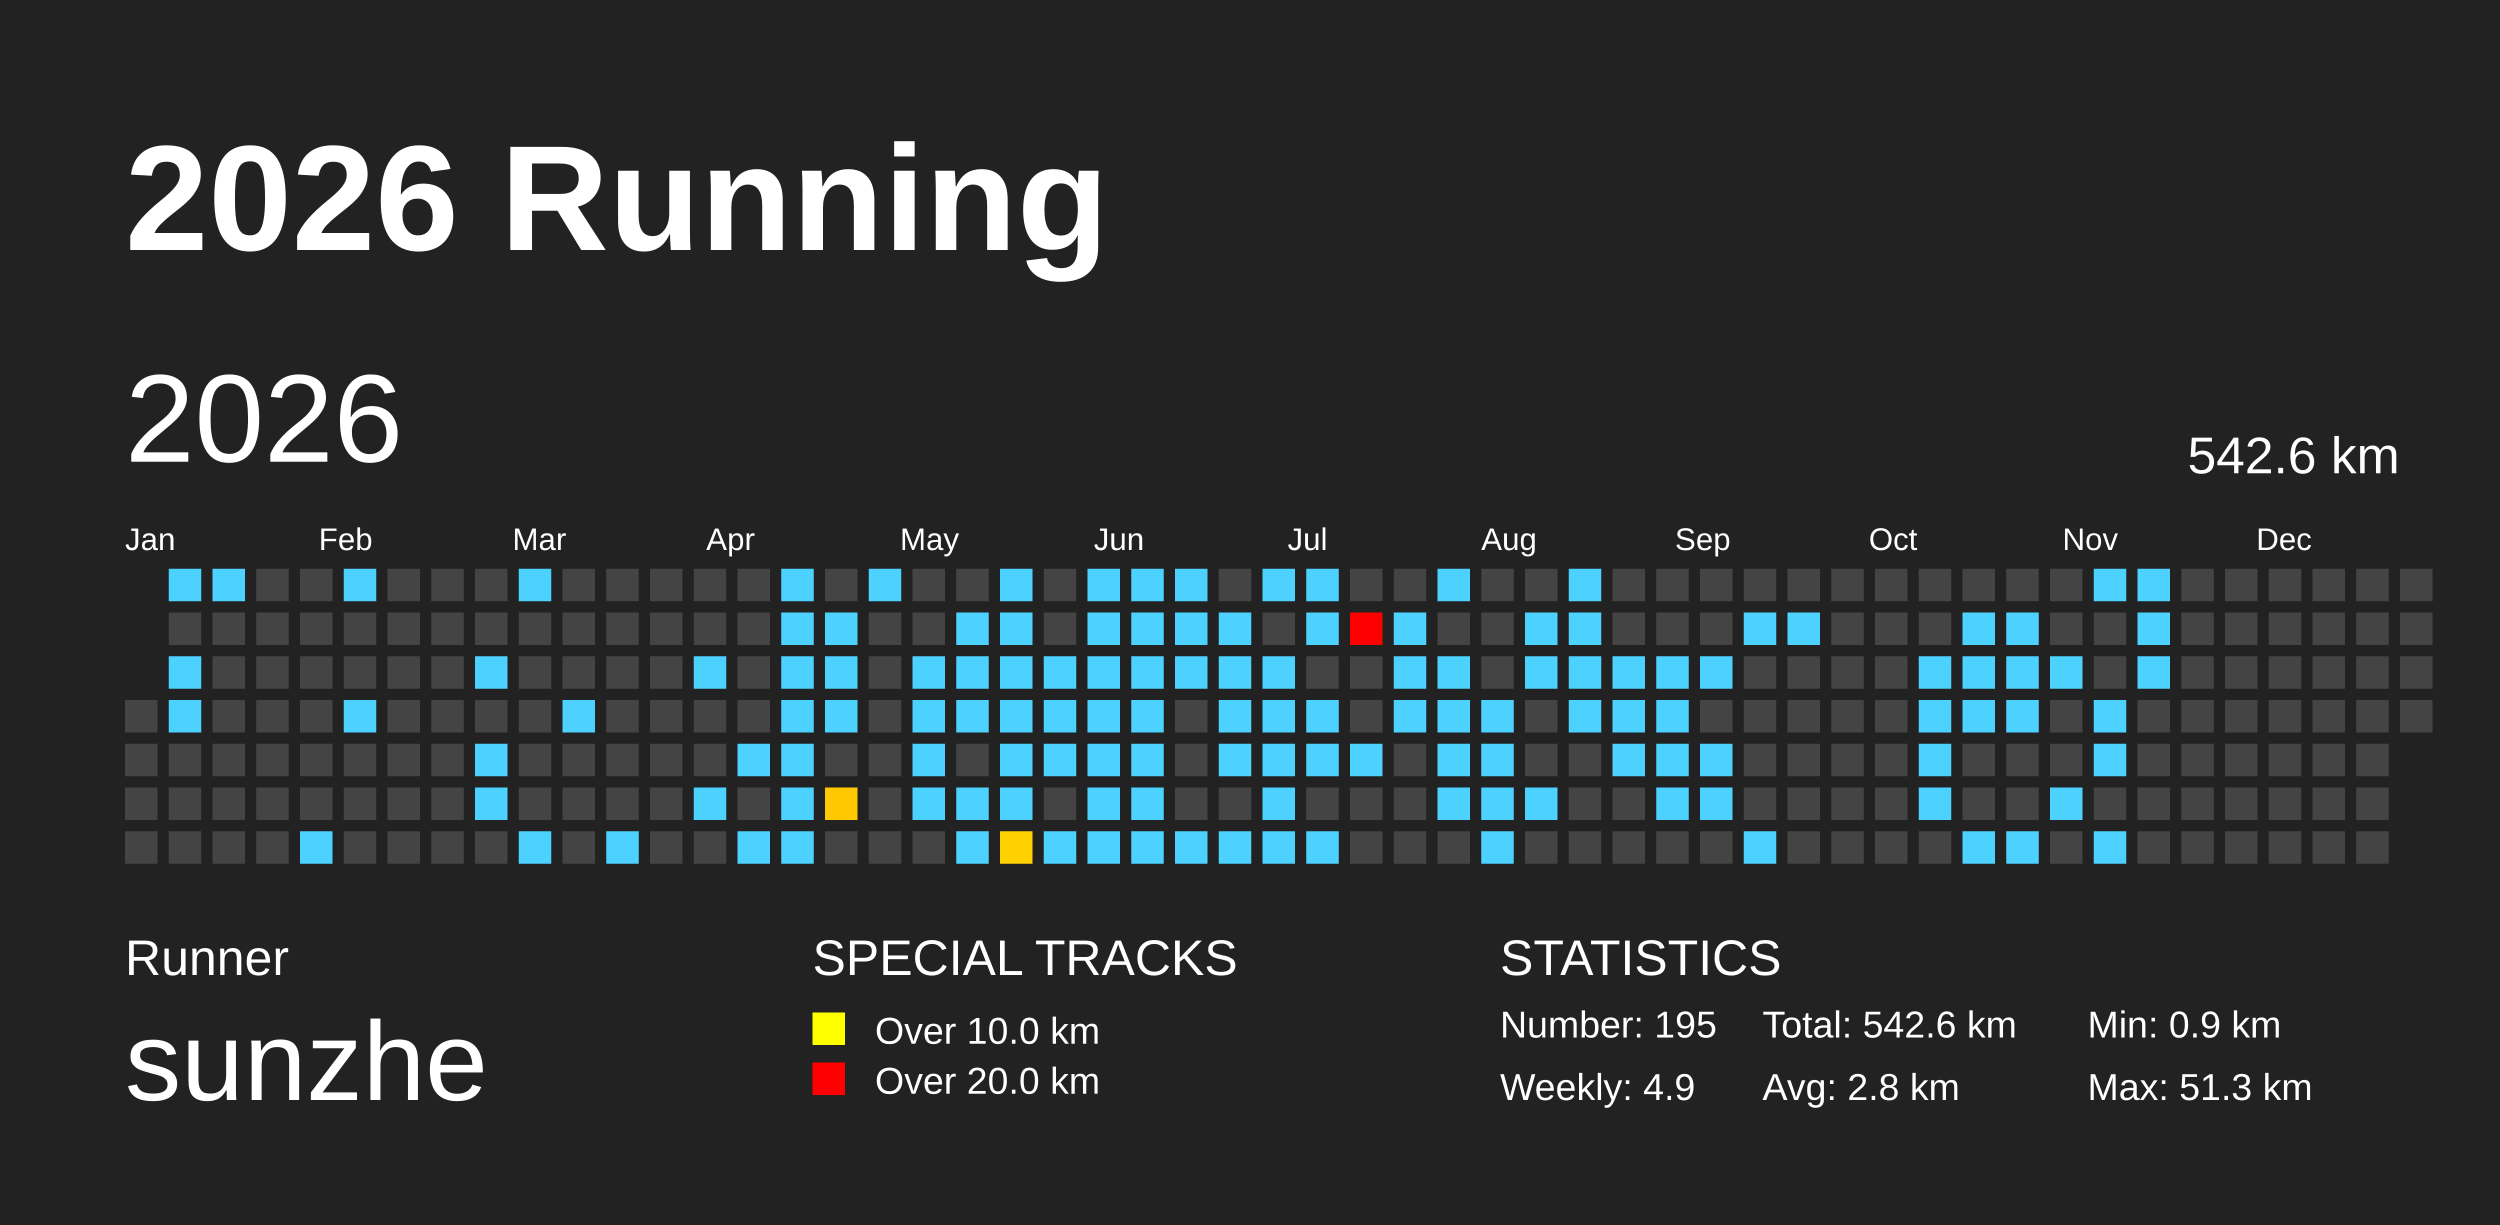
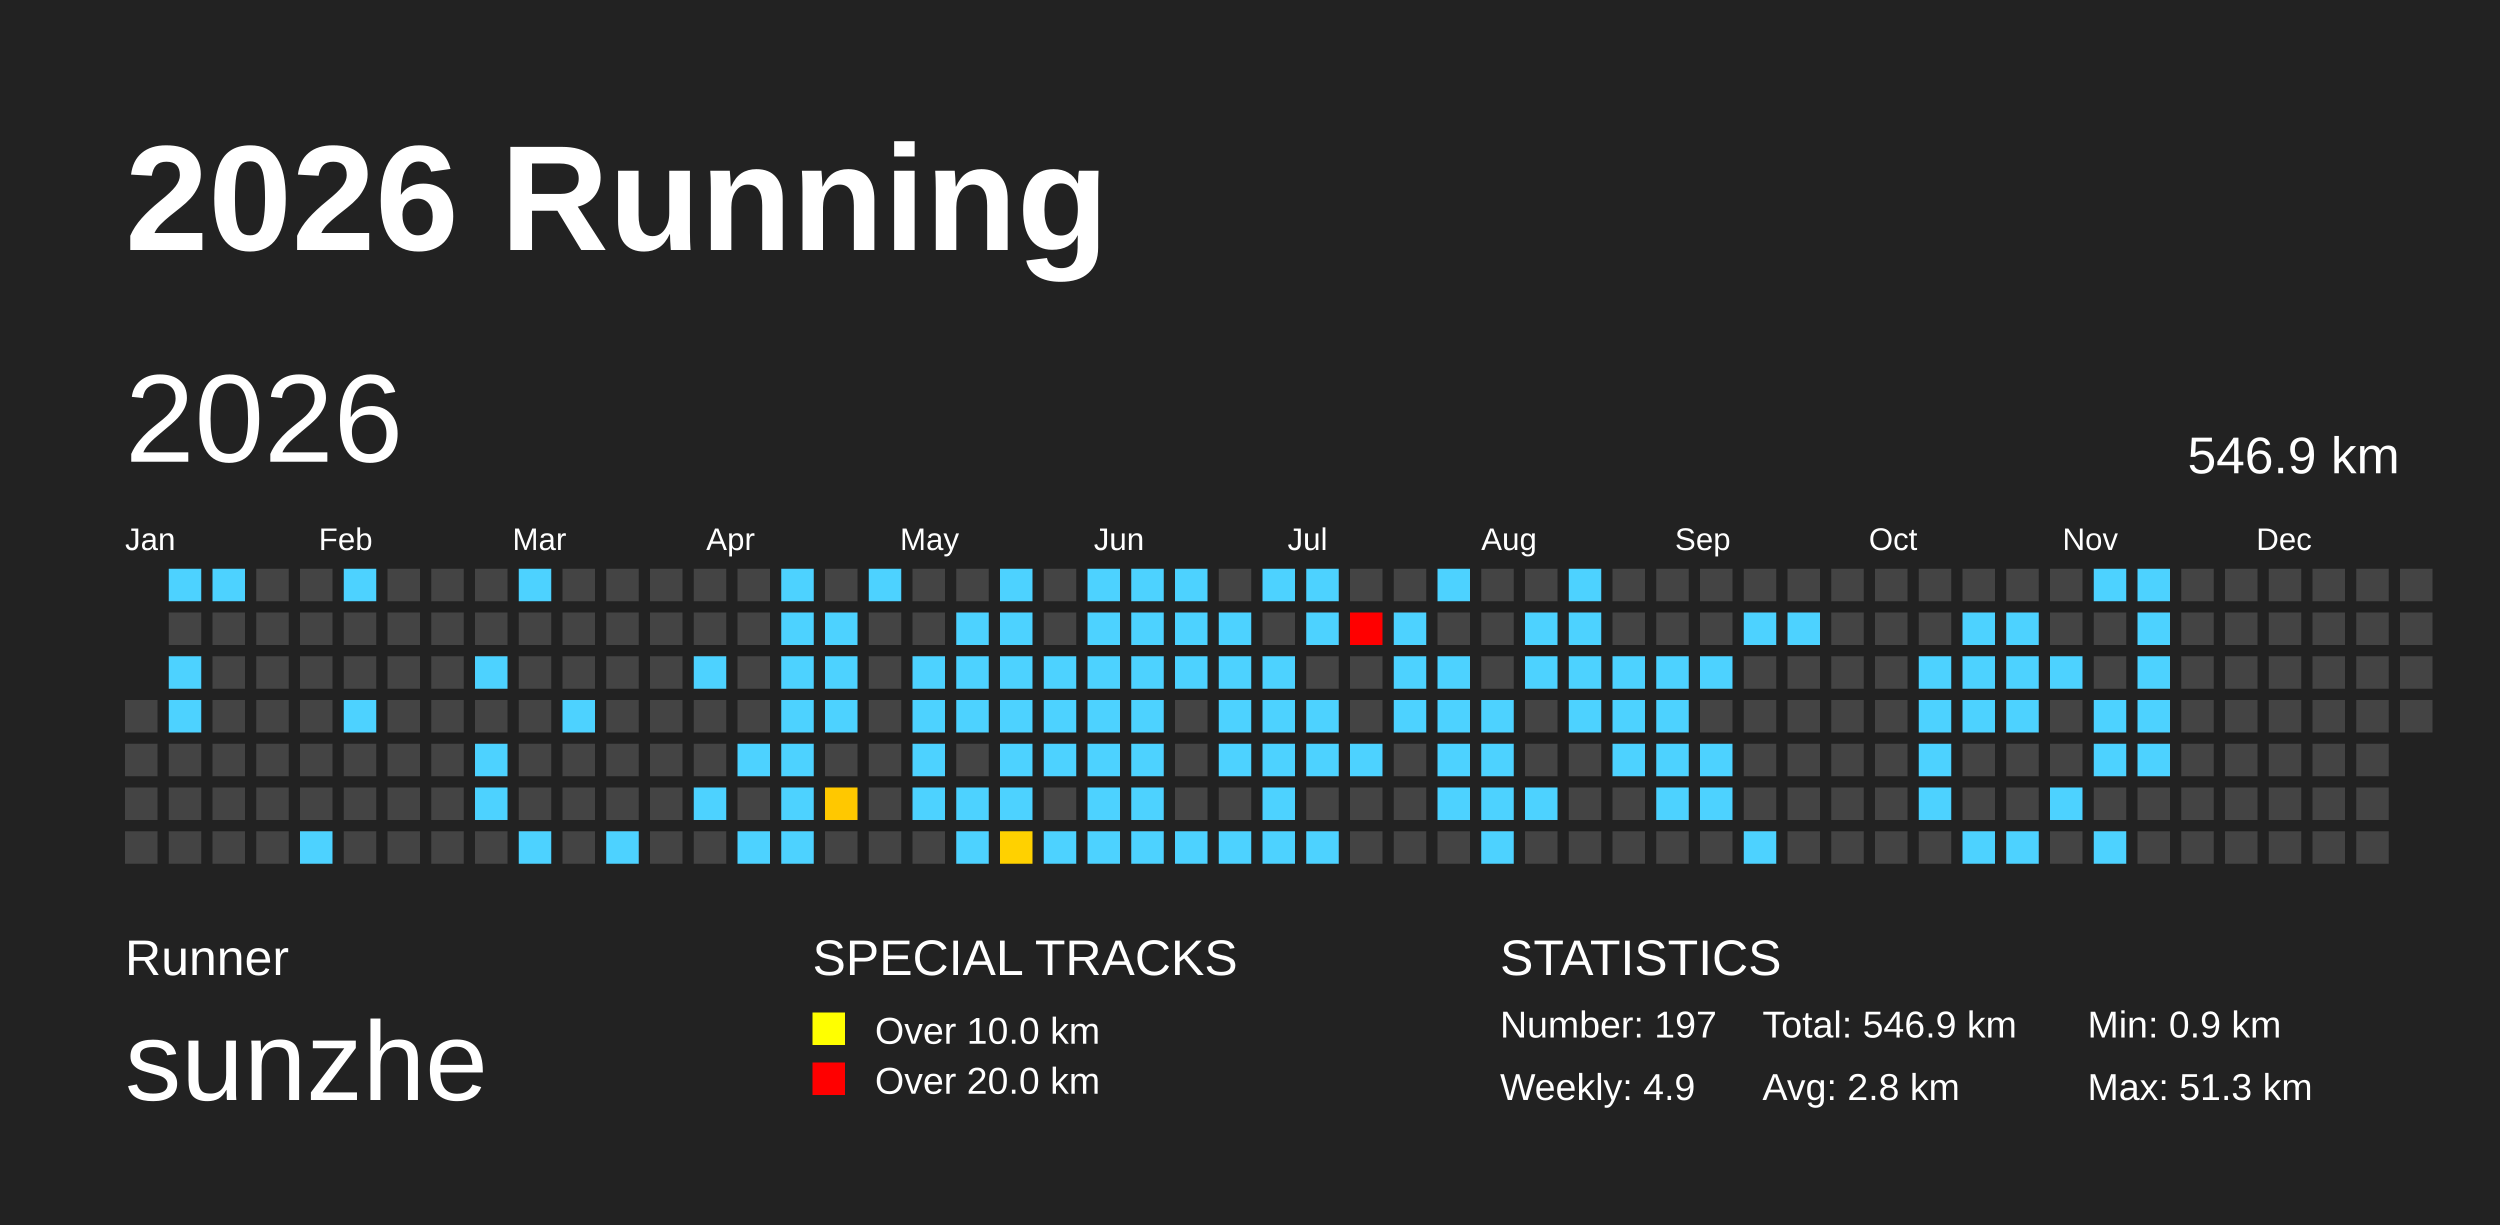
<svg xmlns="http://www.w3.org/2000/svg" baseProfile="full" height="98mm" version="1.1" viewBox="0,0,200,98" width="200mm">
  <defs />
  <rect fill="#222222" height="98" width="200" x="0" y="0" />
  <text fill="#FFFFFF" style="font-size:12px; font-family:Arial; font-weight:bold;" x="10" y="20">2026 Running</text>
  <text fill="#FFFFFF" style="font-size:4px; font-family:Arial" x="10" y="78">Runner</text>
  <text fill="#FFFFFF" style="font-size:9px; font-family:Arial" x="10" y="88">sunzhe</text>
  <text fill="#FFFFFF" style="font-size:4px; font-family:Arial" x="65" y="78">SPECIAL TRACKS</text>
  <rect fill="yellow" height="2.6" width="2.6" x="65" y="81" />
  <text fill="#FFFFFF" style="font-size:3px; font-family:Arial" x="70" y="83.5">Over 10.0 km</text>
  <rect fill="red" height="2.6" width="2.6" x="65" y="85" />
  <text fill="#FFFFFF" style="font-size:3px; font-family:Arial" x="70" y="87.5">Over 20.0 km</text>
  <text fill="#FFFFFF" style="font-size:4px; font-family:Arial" x="120" y="78">STATISTICS</text>
-   <text fill="#FFFFFF" style="font-size:3px; font-family:Arial" x="120" y="83">Number: 195</text>
+   <text fill="#FFFFFF" style="font-size:3px; font-family:Arial" x="120" y="83">Number: 197</text>
  <text fill="#FFFFFF" style="font-size:3px; font-family:Arial" x="120" y="88">Weekly: 4.9</text>
-   <text fill="#FFFFFF" style="font-size:3px; font-family:Arial" x="141" y="83">Total: 542.6 km</text>
+   <text fill="#FFFFFF" style="font-size:3px; font-family:Arial" x="141" y="83">Total: 546.9 km</text>
  <text fill="#FFFFFF" style="font-size:3px; font-family:Arial" x="141" y="88">Avg: 2.8 km</text>
  <text fill="#FFFFFF" style="font-size:3px; font-family:Arial" x="167" y="83">Min: 0.9 km</text>
  <text fill="#FFFFFF" style="font-size:3px; font-family:Arial" x="167" y="88">Max: 51.3 km</text>
  <text dominant-baseline="hanging" fill="#FFFFFF" style="font-size:10.0px; font-family:Arial;" x="10" y="30">2026</text>
-   <text dominant-baseline="hanging" fill="#FFFFFF" style="font-size:4.125px; font-family:Arial;" x="175" y="35">542.6 km</text>
+   <text dominant-baseline="hanging" fill="#FFFFFF" style="font-size:4.125px; font-family:Arial;" x="175" y="35">546.9 km</text>
  <text fill="#FFFFFF" style="font-size:2.5px; font-family:Arial" x="10.0" y="44">Jan</text>
  <text fill="#FFFFFF" style="font-size:2.5px; font-family:Arial" x="25.5" y="44">Feb</text>
  <text fill="#FFFFFF" style="font-size:2.5px; font-family:Arial" x="41.0" y="44">Mar</text>
  <text fill="#FFFFFF" style="font-size:2.5px; font-family:Arial" x="56.5" y="44">Apr</text>
  <text fill="#FFFFFF" style="font-size:2.5px; font-family:Arial" x="72.0" y="44">May</text>
  <text fill="#FFFFFF" style="font-size:2.5px; font-family:Arial" x="87.5" y="44">Jun</text>
  <text fill="#FFFFFF" style="font-size:2.5px; font-family:Arial" x="103.0" y="44">Jul</text>
  <text fill="#FFFFFF" style="font-size:2.5px; font-family:Arial" x="118.5" y="44">Aug</text>
  <text fill="#FFFFFF" style="font-size:2.5px; font-family:Arial" x="134.0" y="44">Sep</text>
  <text fill="#FFFFFF" style="font-size:2.5px; font-family:Arial" x="149.5" y="44">Oct</text>
  <text fill="#FFFFFF" style="font-size:2.5px; font-family:Arial" x="165.0" y="44">Nov</text>
  <text fill="#FFFFFF" style="font-size:2.5px; font-family:Arial" x="180.5" y="44">Dec</text>
  <rect fill="#444444" height="2.6" width="2.6" x="10.0" y="56.0" />
  <rect fill="#444444" height="2.6" width="2.6" x="10.0" y="59.5" />
  <rect fill="#444444" height="2.6" width="2.6" x="10.0" y="63.0" />
  <rect fill="#444444" height="2.6" width="2.6" x="10.0" y="66.5" />
  <rect fill="#4dd2ff" height="2.6" width="2.6" x="13.5" y="45.5" />
  <rect fill="#444444" height="2.6" width="2.6" x="13.5" y="49.0" />
  <rect fill="#4dd2ff" height="2.6" width="2.6" x="13.5" y="52.5" />
  <rect fill="#4dd2ff" height="2.6" width="2.6" x="13.5" y="56.0" />
  <rect fill="#444444" height="2.6" width="2.6" x="13.5" y="59.5" />
  <rect fill="#444444" height="2.6" width="2.6" x="13.5" y="63.0" />
  <rect fill="#444444" height="2.6" width="2.6" x="13.5" y="66.5" />
  <rect fill="#4dd2ff" height="2.6" width="2.6" x="17.0" y="45.5" />
  <rect fill="#444444" height="2.6" width="2.6" x="17.0" y="49.0" />
  <rect fill="#444444" height="2.6" width="2.6" x="17.0" y="52.5" />
  <rect fill="#444444" height="2.6" width="2.6" x="17.0" y="56.0" />
  <rect fill="#444444" height="2.6" width="2.6" x="17.0" y="59.5" />
  <rect fill="#444444" height="2.6" width="2.6" x="17.0" y="63.0" />
  <rect fill="#444444" height="2.6" width="2.6" x="17.0" y="66.5" />
  <rect fill="#444444" height="2.6" width="2.6" x="20.5" y="45.5" />
  <rect fill="#444444" height="2.6" width="2.6" x="20.5" y="49.0" />
  <rect fill="#444444" height="2.6" width="2.6" x="20.5" y="52.5" />
  <rect fill="#444444" height="2.6" width="2.6" x="20.5" y="56.0" />
  <rect fill="#444444" height="2.6" width="2.6" x="20.5" y="59.5" />
  <rect fill="#444444" height="2.6" width="2.6" x="20.5" y="63.0" />
  <rect fill="#444444" height="2.6" width="2.6" x="20.5" y="66.5" />
  <rect fill="#444444" height="2.6" width="2.6" x="24.0" y="45.5" />
  <rect fill="#444444" height="2.6" width="2.6" x="24.0" y="49.0" />
  <rect fill="#444444" height="2.6" width="2.6" x="24.0" y="52.5" />
  <rect fill="#444444" height="2.6" width="2.6" x="24.0" y="56.0" />
  <rect fill="#444444" height="2.6" width="2.6" x="24.0" y="59.5" />
  <rect fill="#444444" height="2.6" width="2.6" x="24.0" y="63.0" />
  <rect fill="#4dd2ff" height="2.6" width="2.6" x="24.0" y="66.5" />
  <rect fill="#4dd2ff" height="2.6" width="2.6" x="27.5" y="45.5" />
  <rect fill="#444444" height="2.6" width="2.6" x="27.5" y="49.0" />
  <rect fill="#444444" height="2.6" width="2.6" x="27.5" y="52.5" />
  <rect fill="#4dd2ff" height="2.6" width="2.6" x="27.5" y="56.0" />
  <rect fill="#444444" height="2.6" width="2.6" x="27.5" y="59.5" />
  <rect fill="#444444" height="2.6" width="2.6" x="27.5" y="63.0" />
  <rect fill="#444444" height="2.6" width="2.6" x="27.5" y="66.5" />
  <rect fill="#444444" height="2.6" width="2.6" x="31.0" y="45.5" />
  <rect fill="#444444" height="2.6" width="2.6" x="31.0" y="49.0" />
  <rect fill="#444444" height="2.6" width="2.6" x="31.0" y="52.5" />
  <rect fill="#444444" height="2.6" width="2.6" x="31.0" y="56.0" />
  <rect fill="#444444" height="2.6" width="2.6" x="31.0" y="59.5" />
  <rect fill="#444444" height="2.6" width="2.6" x="31.0" y="63.0" />
  <rect fill="#444444" height="2.6" width="2.6" x="31.0" y="66.5" />
  <rect fill="#444444" height="2.6" width="2.6" x="34.5" y="45.5" />
  <rect fill="#444444" height="2.6" width="2.6" x="34.5" y="49.0" />
  <rect fill="#444444" height="2.6" width="2.6" x="34.5" y="52.5" />
  <rect fill="#444444" height="2.6" width="2.6" x="34.5" y="56.0" />
  <rect fill="#444444" height="2.6" width="2.6" x="34.5" y="59.5" />
  <rect fill="#444444" height="2.6" width="2.6" x="34.5" y="63.0" />
  <rect fill="#444444" height="2.6" width="2.6" x="34.5" y="66.5" />
  <rect fill="#444444" height="2.6" width="2.6" x="38.0" y="45.5" />
  <rect fill="#444444" height="2.6" width="2.6" x="38.0" y="49.0" />
  <rect fill="#4dd2ff" height="2.6" width="2.6" x="38.0" y="52.5" />
  <rect fill="#444444" height="2.6" width="2.6" x="38.0" y="56.0" />
  <rect fill="#4dd2ff" height="2.6" width="2.6" x="38.0" y="59.5" />
  <rect fill="#4dd2ff" height="2.6" width="2.6" x="38.0" y="63.0" />
  <rect fill="#444444" height="2.6" width="2.6" x="38.0" y="66.5" />
  <rect fill="#4dd2ff" height="2.6" width="2.6" x="41.5" y="45.5" />
  <rect fill="#444444" height="2.6" width="2.6" x="41.5" y="49.0" />
  <rect fill="#444444" height="2.6" width="2.6" x="41.5" y="52.5" />
  <rect fill="#444444" height="2.6" width="2.6" x="41.5" y="56.0" />
  <rect fill="#444444" height="2.6" width="2.6" x="41.5" y="59.5" />
  <rect fill="#444444" height="2.6" width="2.6" x="41.5" y="63.0" />
  <rect fill="#4dd2ff" height="2.6" width="2.6" x="41.5" y="66.5" />
  <rect fill="#444444" height="2.6" width="2.6" x="45.0" y="45.5" />
  <rect fill="#444444" height="2.6" width="2.6" x="45.0" y="49.0" />
  <rect fill="#444444" height="2.6" width="2.6" x="45.0" y="52.5" />
  <rect fill="#4dd2ff" height="2.6" width="2.6" x="45.0" y="56.0" />
  <rect fill="#444444" height="2.6" width="2.6" x="45.0" y="59.5" />
  <rect fill="#444444" height="2.6" width="2.6" x="45.0" y="63.0" />
  <rect fill="#444444" height="2.6" width="2.6" x="45.0" y="66.5" />
  <rect fill="#444444" height="2.6" width="2.6" x="48.5" y="45.5" />
  <rect fill="#444444" height="2.6" width="2.6" x="48.5" y="49.0" />
  <rect fill="#444444" height="2.6" width="2.6" x="48.5" y="52.5" />
  <rect fill="#444444" height="2.6" width="2.6" x="48.5" y="56.0" />
  <rect fill="#444444" height="2.6" width="2.6" x="48.5" y="59.5" />
  <rect fill="#444444" height="2.6" width="2.6" x="48.5" y="63.0" />
  <rect fill="#4dd2ff" height="2.6" width="2.6" x="48.5" y="66.5" />
  <rect fill="#444444" height="2.6" width="2.6" x="52.0" y="45.5" />
  <rect fill="#444444" height="2.6" width="2.6" x="52.0" y="49.0" />
  <rect fill="#444444" height="2.6" width="2.6" x="52.0" y="52.5" />
  <rect fill="#444444" height="2.6" width="2.6" x="52.0" y="56.0" />
  <rect fill="#444444" height="2.6" width="2.6" x="52.0" y="59.5" />
  <rect fill="#444444" height="2.6" width="2.6" x="52.0" y="63.0" />
  <rect fill="#444444" height="2.6" width="2.6" x="52.0" y="66.5" />
  <rect fill="#444444" height="2.6" width="2.6" x="55.5" y="45.5" />
  <rect fill="#444444" height="2.6" width="2.6" x="55.5" y="49.0" />
  <rect fill="#4dd2ff" height="2.6" width="2.6" x="55.5" y="52.5" />
  <rect fill="#444444" height="2.6" width="2.6" x="55.5" y="56.0" />
  <rect fill="#444444" height="2.6" width="2.6" x="55.5" y="59.5" />
  <rect fill="#4dd2ff" height="2.6" width="2.6" x="55.5" y="63.0" />
  <rect fill="#444444" height="2.6" width="2.6" x="55.5" y="66.5" />
  <rect fill="#444444" height="2.6" width="2.6" x="59.0" y="45.5" />
  <rect fill="#444444" height="2.6" width="2.6" x="59.0" y="49.0" />
  <rect fill="#444444" height="2.6" width="2.6" x="59.0" y="52.5" />
  <rect fill="#444444" height="2.6" width="2.6" x="59.0" y="56.0" />
  <rect fill="#4dd2ff" height="2.6" width="2.6" x="59.0" y="59.5" />
  <rect fill="#444444" height="2.6" width="2.6" x="59.0" y="63.0" />
  <rect fill="#4dd2ff" height="2.6" width="2.6" x="59.0" y="66.5" />
  <rect fill="#4dd2ff" height="2.6" width="2.6" x="62.5" y="45.5" />
  <rect fill="#4dd2ff" height="2.6" width="2.6" x="62.5" y="49.0" />
  <rect fill="#4dd2ff" height="2.6" width="2.6" x="62.5" y="52.5" />
  <rect fill="#4dd2ff" height="2.6" width="2.6" x="62.5" y="56.0" />
  <rect fill="#4dd2ff" height="2.6" width="2.6" x="62.5" y="59.5" />
  <rect fill="#4dd2ff" height="2.6" width="2.6" x="62.5" y="63.0" />
  <rect fill="#4dd2ff" height="2.6" width="2.6" x="62.5" y="66.5" />
  <rect fill="#444444" height="2.6" width="2.6" x="66.0" y="45.5" />
  <rect fill="#4dd2ff" height="2.6" width="2.6" x="66.0" y="49.0" />
  <rect fill="#4dd2ff" height="2.6" width="2.6" x="66.0" y="52.5" />
  <rect fill="#4dd2ff" height="2.6" width="2.6" x="66.0" y="56.0" />
  <rect fill="#444444" height="2.6" width="2.6" x="66.0" y="59.5" />
  <rect fill="#ffc800" height="2.6" width="2.6" x="66.0" y="63.0" />
  <rect fill="#444444" height="2.6" width="2.6" x="66.0" y="66.5" />
  <rect fill="#4dd2ff" height="2.6" width="2.6" x="69.5" y="45.5" />
  <rect fill="#444444" height="2.6" width="2.6" x="69.5" y="49.0" />
  <rect fill="#444444" height="2.6" width="2.6" x="69.5" y="52.5" />
  <rect fill="#444444" height="2.6" width="2.6" x="69.5" y="56.0" />
  <rect fill="#444444" height="2.6" width="2.6" x="69.5" y="59.5" />
  <rect fill="#444444" height="2.6" width="2.6" x="69.5" y="63.0" />
  <rect fill="#444444" height="2.6" width="2.6" x="69.5" y="66.5" />
  <rect fill="#444444" height="2.6" width="2.6" x="73.0" y="45.5" />
  <rect fill="#444444" height="2.6" width="2.6" x="73.0" y="49.0" />
  <rect fill="#4dd2ff" height="2.6" width="2.6" x="73.0" y="52.5" />
  <rect fill="#4dd2ff" height="2.6" width="2.6" x="73.0" y="56.0" />
  <rect fill="#4dd2ff" height="2.6" width="2.6" x="73.0" y="59.5" />
  <rect fill="#4dd2ff" height="2.6" width="2.6" x="73.0" y="63.0" />
  <rect fill="#444444" height="2.6" width="2.6" x="73.0" y="66.5" />
  <rect fill="#444444" height="2.6" width="2.6" x="76.5" y="45.5" />
  <rect fill="#4dd2ff" height="2.6" width="2.6" x="76.5" y="49.0" />
  <rect fill="#4dd2ff" height="2.6" width="2.6" x="76.5" y="52.5" />
  <rect fill="#4dd2ff" height="2.6" width="2.6" x="76.5" y="56.0" />
  <rect fill="#444444" height="2.6" width="2.6" x="76.5" y="59.5" />
  <rect fill="#4dd2ff" height="2.6" width="2.6" x="76.5" y="63.0" />
  <rect fill="#4dd2ff" height="2.6" width="2.6" x="76.5" y="66.5" />
  <rect fill="#4dd2ff" height="2.6" width="2.6" x="80.0" y="45.5" />
  <rect fill="#4dd2ff" height="2.6" width="2.6" x="80.0" y="49.0" />
  <rect fill="#4dd2ff" height="2.6" width="2.6" x="80.0" y="52.5" />
  <rect fill="#4dd2ff" height="2.6" width="2.6" x="80.0" y="56.0" />
  <rect fill="#4dd2ff" height="2.6" width="2.6" x="80.0" y="59.5" />
  <rect fill="#4dd2ff" height="2.6" width="2.6" x="80.0" y="63.0" />
  <rect fill="#ffd100" height="2.6" width="2.6" x="80.0" y="66.5" />
  <rect fill="#444444" height="2.6" width="2.6" x="83.5" y="45.5" />
  <rect fill="#444444" height="2.6" width="2.6" x="83.5" y="49.0" />
  <rect fill="#4dd2ff" height="2.6" width="2.6" x="83.5" y="52.5" />
  <rect fill="#4dd2ff" height="2.6" width="2.6" x="83.5" y="56.0" />
  <rect fill="#4dd2ff" height="2.6" width="2.6" x="83.5" y="59.5" />
  <rect fill="#444444" height="2.6" width="2.6" x="83.5" y="63.0" />
  <rect fill="#4dd2ff" height="2.6" width="2.6" x="83.5" y="66.5" />
  <rect fill="#4dd2ff" height="2.6" width="2.6" x="87.0" y="45.5" />
  <rect fill="#4dd2ff" height="2.6" width="2.6" x="87.0" y="49.0" />
  <rect fill="#4dd2ff" height="2.6" width="2.6" x="87.0" y="52.5" />
  <rect fill="#4dd2ff" height="2.6" width="2.6" x="87.0" y="56.0" />
  <rect fill="#4dd2ff" height="2.6" width="2.6" x="87.0" y="59.5" />
  <rect fill="#4dd2ff" height="2.6" width="2.6" x="87.0" y="63.0" />
  <rect fill="#4dd2ff" height="2.6" width="2.6" x="87.0" y="66.5" />
  <rect fill="#4dd2ff" height="2.6" width="2.6" x="90.5" y="45.5" />
  <rect fill="#4dd2ff" height="2.6" width="2.6" x="90.5" y="49.0" />
  <rect fill="#4dd2ff" height="2.6" width="2.6" x="90.5" y="52.5" />
  <rect fill="#4dd2ff" height="2.6" width="2.6" x="90.5" y="56.0" />
  <rect fill="#4dd2ff" height="2.6" width="2.6" x="90.5" y="59.5" />
  <rect fill="#4dd2ff" height="2.6" width="2.6" x="90.5" y="63.0" />
  <rect fill="#4dd2ff" height="2.6" width="2.6" x="90.5" y="66.5" />
  <rect fill="#4dd2ff" height="2.6" width="2.6" x="94.0" y="45.5" />
  <rect fill="#4dd2ff" height="2.6" width="2.6" x="94.0" y="49.0" />
  <rect fill="#4dd2ff" height="2.6" width="2.6" x="94.0" y="52.5" />
  <rect fill="#444444" height="2.6" width="2.6" x="94.0" y="56.0" />
  <rect fill="#444444" height="2.6" width="2.6" x="94.0" y="59.5" />
  <rect fill="#444444" height="2.6" width="2.6" x="94.0" y="63.0" />
  <rect fill="#4dd2ff" height="2.6" width="2.6" x="94.0" y="66.5" />
  <rect fill="#444444" height="2.6" width="2.6" x="97.5" y="45.5" />
  <rect fill="#4dd2ff" height="2.6" width="2.6" x="97.5" y="49.0" />
  <rect fill="#4dd2ff" height="2.6" width="2.6" x="97.5" y="52.5" />
  <rect fill="#4dd2ff" height="2.6" width="2.6" x="97.5" y="56.0" />
  <rect fill="#4dd2ff" height="2.6" width="2.6" x="97.5" y="59.5" />
  <rect fill="#444444" height="2.6" width="2.6" x="97.5" y="63.0" />
  <rect fill="#4dd2ff" height="2.6" width="2.6" x="97.5" y="66.5" />
  <rect fill="#4dd2ff" height="2.6" width="2.6" x="101.0" y="45.5" />
  <rect fill="#444444" height="2.6" width="2.6" x="101.0" y="49.0" />
  <rect fill="#4dd2ff" height="2.6" width="2.6" x="101.0" y="52.5" />
  <rect fill="#4dd2ff" height="2.6" width="2.6" x="101.0" y="56.0" />
  <rect fill="#4dd2ff" height="2.6" width="2.6" x="101.0" y="59.5" />
  <rect fill="#4dd2ff" height="2.6" width="2.6" x="101.0" y="63.0" />
  <rect fill="#4dd2ff" height="2.6" width="2.6" x="101.0" y="66.5" />
  <rect fill="#4dd2ff" height="2.6" width="2.6" x="104.5" y="45.5" />
  <rect fill="#4dd2ff" height="2.6" width="2.6" x="104.5" y="49.0" />
  <rect fill="#444444" height="2.6" width="2.6" x="104.5" y="52.5" />
  <rect fill="#4dd2ff" height="2.6" width="2.6" x="104.5" y="56.0" />
  <rect fill="#4dd2ff" height="2.6" width="2.6" x="104.5" y="59.5" />
  <rect fill="#444444" height="2.6" width="2.6" x="104.5" y="63.0" />
  <rect fill="#4dd2ff" height="2.6" width="2.6" x="104.5" y="66.5" />
  <rect fill="#444444" height="2.6" width="2.6" x="108.0" y="45.5" />
  <rect fill="red" height="2.6" width="2.6" x="108.0" y="49.0" />
  <rect fill="#444444" height="2.6" width="2.6" x="108.0" y="52.5" />
  <rect fill="#444444" height="2.6" width="2.6" x="108.0" y="56.0" />
  <rect fill="#4dd2ff" height="2.6" width="2.6" x="108.0" y="59.5" />
  <rect fill="#444444" height="2.6" width="2.6" x="108.0" y="63.0" />
  <rect fill="#444444" height="2.6" width="2.6" x="108.0" y="66.5" />
  <rect fill="#444444" height="2.6" width="2.6" x="111.5" y="45.5" />
  <rect fill="#4dd2ff" height="2.6" width="2.6" x="111.5" y="49.0" />
  <rect fill="#4dd2ff" height="2.6" width="2.6" x="111.5" y="52.5" />
  <rect fill="#4dd2ff" height="2.6" width="2.6" x="111.5" y="56.0" />
  <rect fill="#444444" height="2.6" width="2.6" x="111.5" y="59.5" />
  <rect fill="#444444" height="2.6" width="2.6" x="111.5" y="63.0" />
  <rect fill="#444444" height="2.6" width="2.6" x="111.5" y="66.5" />
  <rect fill="#4dd2ff" height="2.6" width="2.6" x="115.0" y="45.5" />
  <rect fill="#444444" height="2.6" width="2.6" x="115.0" y="49.0" />
  <rect fill="#4dd2ff" height="2.6" width="2.6" x="115.0" y="52.5" />
  <rect fill="#4dd2ff" height="2.6" width="2.6" x="115.0" y="56.0" />
  <rect fill="#4dd2ff" height="2.6" width="2.6" x="115.0" y="59.5" />
  <rect fill="#4dd2ff" height="2.6" width="2.6" x="115.0" y="63.0" />
  <rect fill="#444444" height="2.6" width="2.6" x="115.0" y="66.5" />
  <rect fill="#444444" height="2.6" width="2.6" x="118.5" y="45.5" />
  <rect fill="#444444" height="2.6" width="2.6" x="118.5" y="49.0" />
  <rect fill="#444444" height="2.6" width="2.6" x="118.5" y="52.5" />
  <rect fill="#4dd2ff" height="2.6" width="2.6" x="118.5" y="56.0" />
  <rect fill="#4dd2ff" height="2.6" width="2.6" x="118.5" y="59.5" />
  <rect fill="#4dd2ff" height="2.6" width="2.6" x="118.5" y="63.0" />
  <rect fill="#4dd2ff" height="2.6" width="2.6" x="118.5" y="66.5" />
  <rect fill="#444444" height="2.6" width="2.6" x="122.0" y="45.5" />
  <rect fill="#4dd2ff" height="2.6" width="2.6" x="122.0" y="49.0" />
  <rect fill="#4dd2ff" height="2.6" width="2.6" x="122.0" y="52.5" />
  <rect fill="#444444" height="2.6" width="2.6" x="122.0" y="56.0" />
  <rect fill="#444444" height="2.6" width="2.6" x="122.0" y="59.5" />
  <rect fill="#4dd2ff" height="2.6" width="2.6" x="122.0" y="63.0" />
  <rect fill="#444444" height="2.6" width="2.6" x="122.0" y="66.5" />
  <rect fill="#4dd2ff" height="2.6" width="2.6" x="125.5" y="45.5" />
  <rect fill="#4dd2ff" height="2.6" width="2.6" x="125.5" y="49.0" />
  <rect fill="#4dd2ff" height="2.6" width="2.6" x="125.5" y="52.5" />
  <rect fill="#4dd2ff" height="2.6" width="2.6" x="125.5" y="56.0" />
  <rect fill="#444444" height="2.6" width="2.6" x="125.5" y="59.5" />
  <rect fill="#444444" height="2.6" width="2.6" x="125.5" y="63.0" />
  <rect fill="#444444" height="2.6" width="2.6" x="125.5" y="66.5" />
  <rect fill="#444444" height="2.6" width="2.6" x="129.0" y="45.5" />
  <rect fill="#444444" height="2.6" width="2.6" x="129.0" y="49.0" />
  <rect fill="#4dd2ff" height="2.6" width="2.6" x="129.0" y="52.5" />
  <rect fill="#4dd2ff" height="2.6" width="2.6" x="129.0" y="56.0" />
  <rect fill="#4dd2ff" height="2.6" width="2.6" x="129.0" y="59.5" />
  <rect fill="#444444" height="2.6" width="2.6" x="129.0" y="63.0" />
  <rect fill="#444444" height="2.6" width="2.6" x="129.0" y="66.5" />
  <rect fill="#444444" height="2.6" width="2.6" x="132.5" y="45.5" />
  <rect fill="#444444" height="2.6" width="2.6" x="132.5" y="49.0" />
  <rect fill="#4dd2ff" height="2.6" width="2.6" x="132.5" y="52.5" />
  <rect fill="#4dd2ff" height="2.6" width="2.6" x="132.5" y="56.0" />
  <rect fill="#4dd2ff" height="2.6" width="2.6" x="132.5" y="59.5" />
  <rect fill="#4dd2ff" height="2.6" width="2.6" x="132.5" y="63.0" />
  <rect fill="#444444" height="2.6" width="2.6" x="132.5" y="66.5" />
  <rect fill="#444444" height="2.6" width="2.6" x="136.0" y="45.5" />
  <rect fill="#444444" height="2.6" width="2.6" x="136.0" y="49.0" />
  <rect fill="#4dd2ff" height="2.6" width="2.6" x="136.0" y="52.5" />
  <rect fill="#444444" height="2.6" width="2.6" x="136.0" y="56.0" />
  <rect fill="#4dd2ff" height="2.6" width="2.6" x="136.0" y="59.5" />
  <rect fill="#4dd2ff" height="2.6" width="2.6" x="136.0" y="63.0" />
  <rect fill="#444444" height="2.6" width="2.6" x="136.0" y="66.5" />
  <rect fill="#444444" height="2.6" width="2.6" x="139.5" y="45.5" />
  <rect fill="#4dd2ff" height="2.6" width="2.6" x="139.5" y="49.0" />
  <rect fill="#444444" height="2.6" width="2.6" x="139.5" y="52.5" />
  <rect fill="#444444" height="2.6" width="2.6" x="139.5" y="56.0" />
  <rect fill="#444444" height="2.6" width="2.6" x="139.5" y="59.5" />
  <rect fill="#444444" height="2.6" width="2.6" x="139.5" y="63.0" />
  <rect fill="#4dd2ff" height="2.6" width="2.6" x="139.5" y="66.5" />
  <rect fill="#444444" height="2.6" width="2.6" x="143.0" y="45.5" />
  <rect fill="#4dd2ff" height="2.6" width="2.6" x="143.0" y="49.0" />
  <rect fill="#444444" height="2.6" width="2.6" x="143.0" y="52.5" />
  <rect fill="#444444" height="2.6" width="2.6" x="143.0" y="56.0" />
  <rect fill="#444444" height="2.6" width="2.6" x="143.0" y="59.5" />
  <rect fill="#444444" height="2.6" width="2.6" x="143.0" y="63.0" />
  <rect fill="#444444" height="2.6" width="2.6" x="143.0" y="66.5" />
  <rect fill="#444444" height="2.6" width="2.6" x="146.5" y="45.5" />
  <rect fill="#444444" height="2.6" width="2.6" x="146.5" y="49.0" />
  <rect fill="#444444" height="2.6" width="2.6" x="146.5" y="52.5" />
  <rect fill="#444444" height="2.6" width="2.6" x="146.5" y="56.0" />
  <rect fill="#444444" height="2.6" width="2.6" x="146.5" y="59.5" />
  <rect fill="#444444" height="2.6" width="2.6" x="146.5" y="63.0" />
  <rect fill="#444444" height="2.6" width="2.6" x="146.5" y="66.5" />
  <rect fill="#444444" height="2.6" width="2.6" x="150.0" y="45.5" />
  <rect fill="#444444" height="2.6" width="2.6" x="150.0" y="49.0" />
  <rect fill="#444444" height="2.6" width="2.6" x="150.0" y="52.5" />
  <rect fill="#444444" height="2.6" width="2.6" x="150.0" y="56.0" />
  <rect fill="#444444" height="2.6" width="2.6" x="150.0" y="59.5" />
  <rect fill="#444444" height="2.6" width="2.6" x="150.0" y="63.0" />
  <rect fill="#444444" height="2.6" width="2.6" x="150.0" y="66.5" />
  <rect fill="#444444" height="2.6" width="2.6" x="153.5" y="45.5" />
  <rect fill="#444444" height="2.6" width="2.6" x="153.5" y="49.0" />
  <rect fill="#4dd2ff" height="2.6" width="2.6" x="153.5" y="52.5" />
  <rect fill="#4dd2ff" height="2.6" width="2.6" x="153.5" y="56.0" />
  <rect fill="#4dd2ff" height="2.6" width="2.6" x="153.5" y="59.5" />
  <rect fill="#4dd2ff" height="2.6" width="2.6" x="153.5" y="63.0" />
  <rect fill="#444444" height="2.6" width="2.6" x="153.5" y="66.5" />
  <rect fill="#444444" height="2.6" width="2.6" x="157.0" y="45.5" />
  <rect fill="#4dd2ff" height="2.6" width="2.6" x="157.0" y="49.0" />
  <rect fill="#4dd2ff" height="2.6" width="2.6" x="157.0" y="52.5" />
  <rect fill="#4dd2ff" height="2.6" width="2.6" x="157.0" y="56.0" />
  <rect fill="#444444" height="2.6" width="2.6" x="157.0" y="59.5" />
  <rect fill="#444444" height="2.6" width="2.6" x="157.0" y="63.0" />
  <rect fill="#4dd2ff" height="2.6" width="2.6" x="157.0" y="66.5" />
  <rect fill="#444444" height="2.6" width="2.6" x="160.5" y="45.5" />
  <rect fill="#4dd2ff" height="2.6" width="2.6" x="160.5" y="49.0" />
  <rect fill="#4dd2ff" height="2.6" width="2.6" x="160.5" y="52.5" />
  <rect fill="#4dd2ff" height="2.6" width="2.6" x="160.5" y="56.0" />
  <rect fill="#444444" height="2.6" width="2.6" x="160.5" y="59.5" />
  <rect fill="#444444" height="2.6" width="2.6" x="160.5" y="63.0" />
  <rect fill="#4dd2ff" height="2.6" width="2.6" x="160.5" y="66.5" />
  <rect fill="#444444" height="2.6" width="2.6" x="164.0" y="45.5" />
  <rect fill="#444444" height="2.6" width="2.6" x="164.0" y="49.0" />
  <rect fill="#4dd2ff" height="2.6" width="2.6" x="164.0" y="52.5" />
  <rect fill="#444444" height="2.6" width="2.6" x="164.0" y="56.0" />
  <rect fill="#444444" height="2.6" width="2.6" x="164.0" y="59.5" />
  <rect fill="#4dd2ff" height="2.6" width="2.6" x="164.0" y="63.0" />
  <rect fill="#444444" height="2.6" width="2.6" x="164.0" y="66.5" />
  <rect fill="#4dd2ff" height="2.6" width="2.6" x="167.5" y="45.5" />
  <rect fill="#444444" height="2.6" width="2.6" x="167.5" y="49.0" />
  <rect fill="#444444" height="2.6" width="2.6" x="167.5" y="52.5" />
  <rect fill="#4dd2ff" height="2.6" width="2.6" x="167.5" y="56.0" />
  <rect fill="#4dd2ff" height="2.6" width="2.6" x="167.5" y="59.5" />
  <rect fill="#444444" height="2.6" width="2.6" x="167.5" y="63.0" />
  <rect fill="#4dd2ff" height="2.6" width="2.6" x="167.5" y="66.5" />
  <rect fill="#4dd2ff" height="2.6" width="2.6" x="171.0" y="45.5" />
  <rect fill="#4dd2ff" height="2.6" width="2.6" x="171.0" y="49.0" />
  <rect fill="#4dd2ff" height="2.6" width="2.6" x="171.0" y="52.5" />
-   <rect fill="#444444" height="2.6" width="2.6" x="171.0" y="56.0" />
-   <rect fill="#444444" height="2.6" width="2.6" x="171.0" y="59.5" />
+   <rect fill="#4dd2ff" height="2.6" width="2.6" x="171.0" y="56.0" />
+   <rect fill="#4dd2ff" height="2.6" width="2.6" x="171.0" y="59.5" />
  <rect fill="#444444" height="2.6" width="2.6" x="171.0" y="63.0" />
  <rect fill="#444444" height="2.6" width="2.6" x="171.0" y="66.5" />
  <rect fill="#444444" height="2.6" width="2.6" x="174.5" y="45.5" />
  <rect fill="#444444" height="2.6" width="2.6" x="174.5" y="49.0" />
  <rect fill="#444444" height="2.6" width="2.6" x="174.5" y="52.5" />
  <rect fill="#444444" height="2.6" width="2.6" x="174.5" y="56.0" />
  <rect fill="#444444" height="2.6" width="2.6" x="174.5" y="59.5" />
  <rect fill="#444444" height="2.6" width="2.6" x="174.5" y="63.0" />
  <rect fill="#444444" height="2.6" width="2.6" x="174.5" y="66.5" />
  <rect fill="#444444" height="2.6" width="2.6" x="178.0" y="45.5" />
  <rect fill="#444444" height="2.6" width="2.6" x="178.0" y="49.0" />
  <rect fill="#444444" height="2.6" width="2.6" x="178.0" y="52.5" />
  <rect fill="#444444" height="2.6" width="2.6" x="178.0" y="56.0" />
  <rect fill="#444444" height="2.6" width="2.6" x="178.0" y="59.5" />
  <rect fill="#444444" height="2.6" width="2.6" x="178.0" y="63.0" />
  <rect fill="#444444" height="2.6" width="2.6" x="178.0" y="66.5" />
  <rect fill="#444444" height="2.6" width="2.6" x="181.5" y="45.5" />
  <rect fill="#444444" height="2.6" width="2.6" x="181.5" y="49.0" />
  <rect fill="#444444" height="2.6" width="2.6" x="181.5" y="52.5" />
  <rect fill="#444444" height="2.6" width="2.6" x="181.5" y="56.0" />
  <rect fill="#444444" height="2.6" width="2.6" x="181.5" y="59.5" />
  <rect fill="#444444" height="2.6" width="2.6" x="181.5" y="63.0" />
  <rect fill="#444444" height="2.6" width="2.6" x="181.5" y="66.5" />
  <rect fill="#444444" height="2.6" width="2.6" x="185.0" y="45.5" />
  <rect fill="#444444" height="2.6" width="2.6" x="185.0" y="49.0" />
  <rect fill="#444444" height="2.6" width="2.6" x="185.0" y="52.5" />
  <rect fill="#444444" height="2.6" width="2.6" x="185.0" y="56.0" />
  <rect fill="#444444" height="2.6" width="2.6" x="185.0" y="59.5" />
  <rect fill="#444444" height="2.6" width="2.6" x="185.0" y="63.0" />
  <rect fill="#444444" height="2.6" width="2.6" x="185.0" y="66.5" />
  <rect fill="#444444" height="2.6" width="2.6" x="188.5" y="45.5" />
  <rect fill="#444444" height="2.6" width="2.6" x="188.5" y="49.0" />
  <rect fill="#444444" height="2.6" width="2.6" x="188.5" y="52.5" />
  <rect fill="#444444" height="2.6" width="2.6" x="188.5" y="56.0" />
  <rect fill="#444444" height="2.6" width="2.6" x="188.5" y="59.5" />
  <rect fill="#444444" height="2.6" width="2.6" x="188.5" y="63.0" />
  <rect fill="#444444" height="2.6" width="2.6" x="188.5" y="66.5" />
  <rect fill="#444444" height="2.6" width="2.6" x="192.0" y="45.5" />
  <rect fill="#444444" height="2.6" width="2.6" x="192.0" y="49.0" />
  <rect fill="#444444" height="2.6" width="2.6" x="192.0" y="52.5" />
  <rect fill="#444444" height="2.6" width="2.6" x="192.0" y="56.0" />
</svg>
